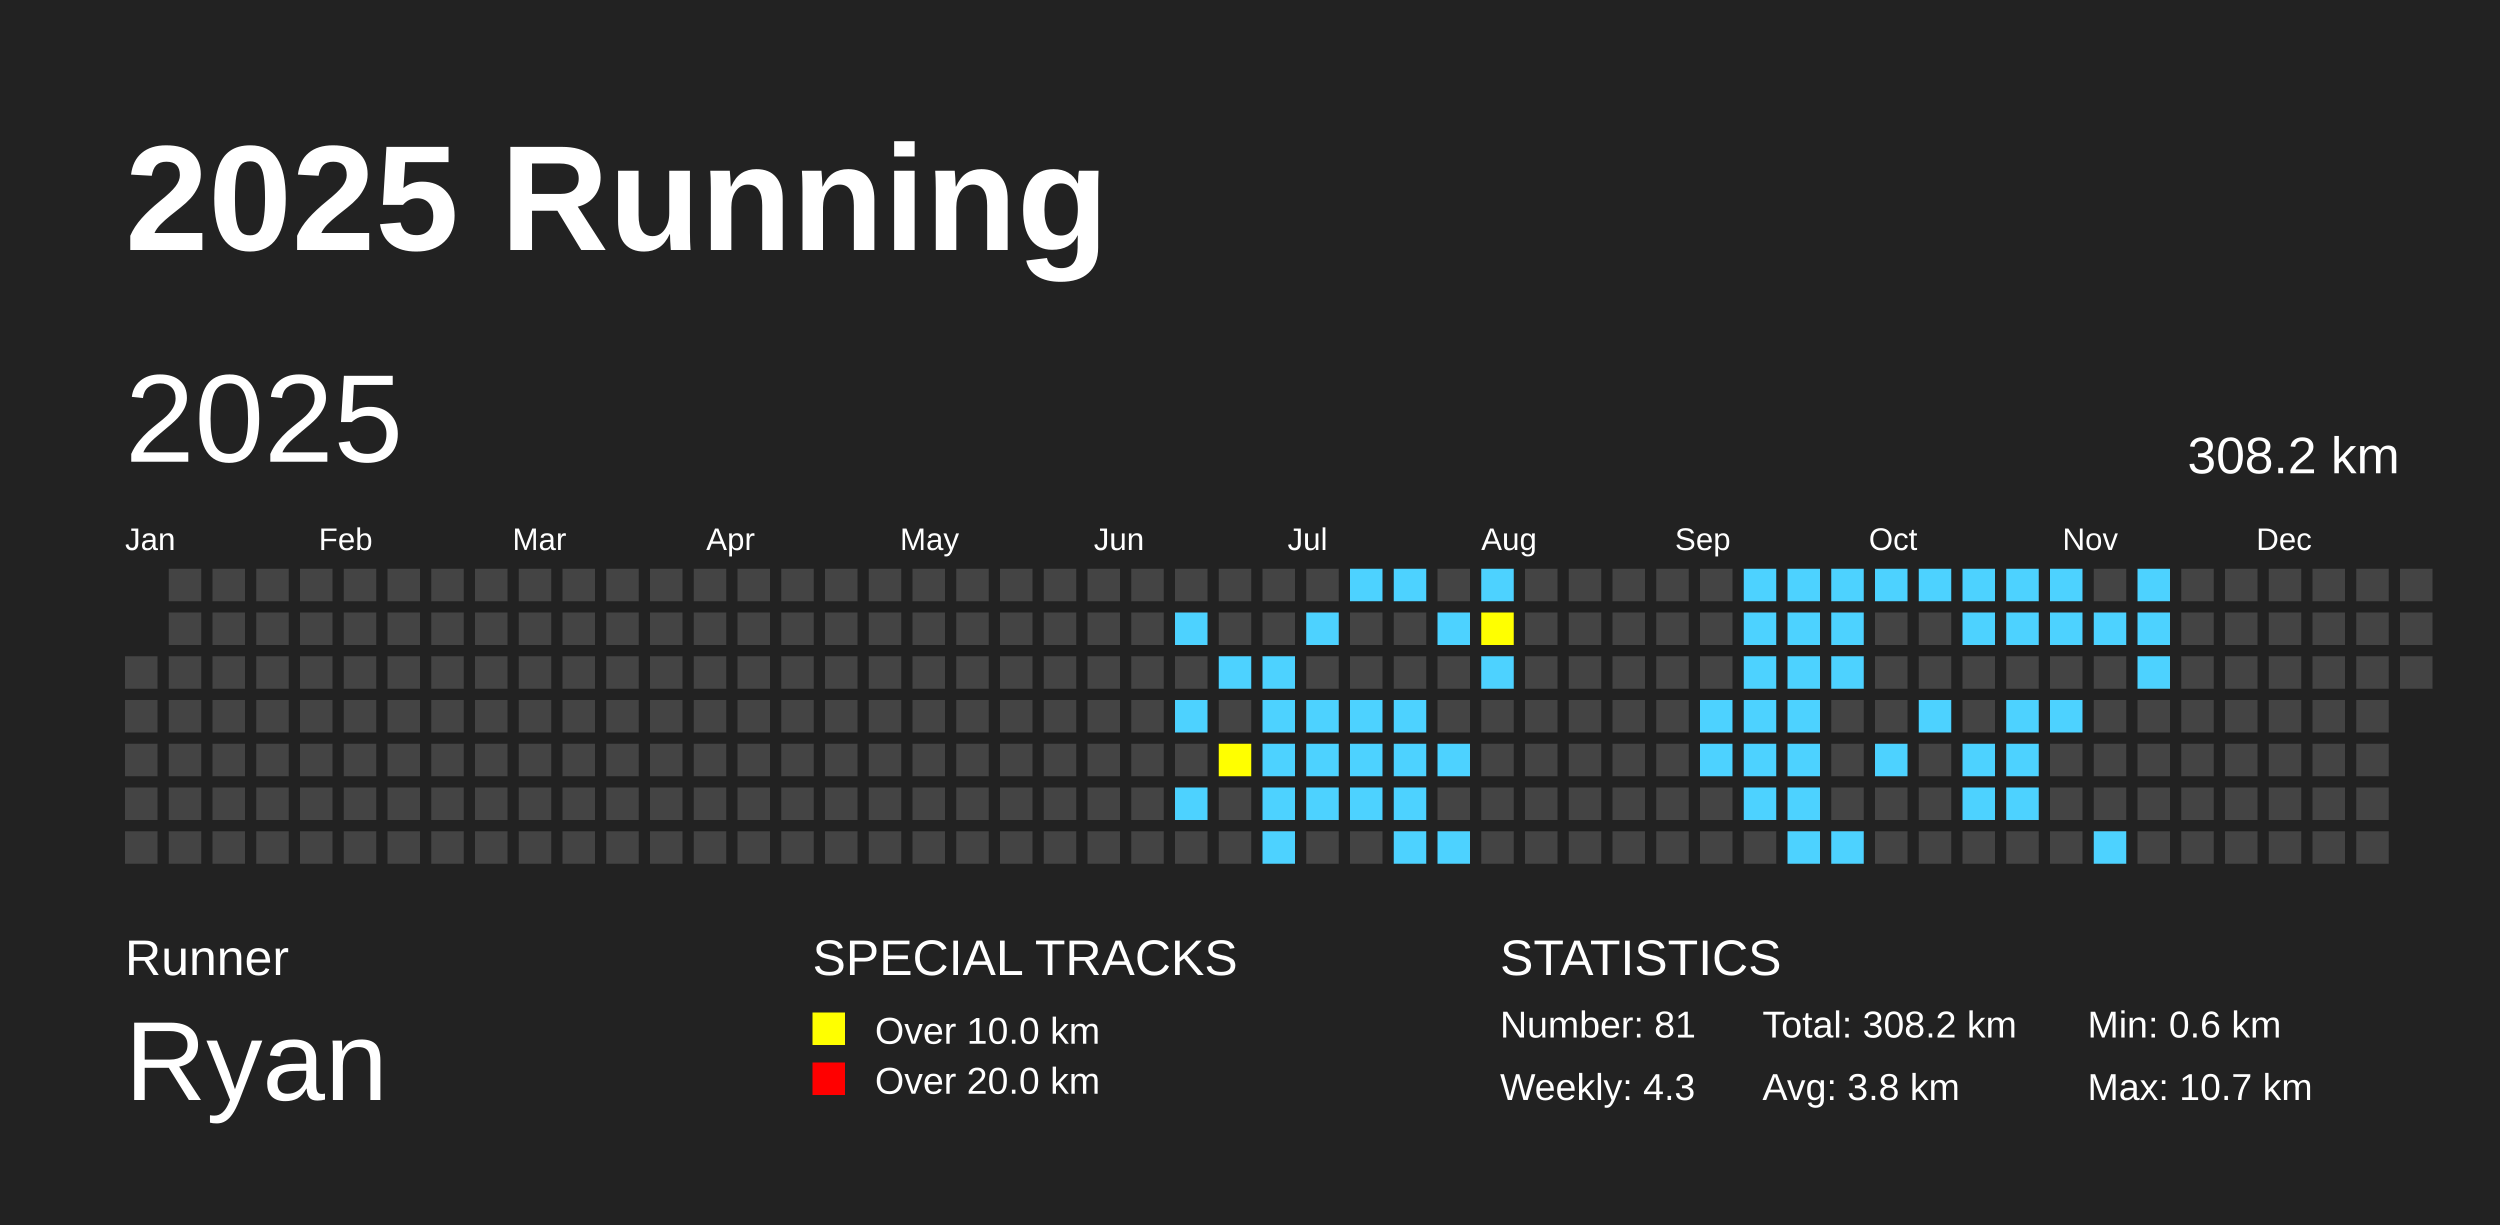
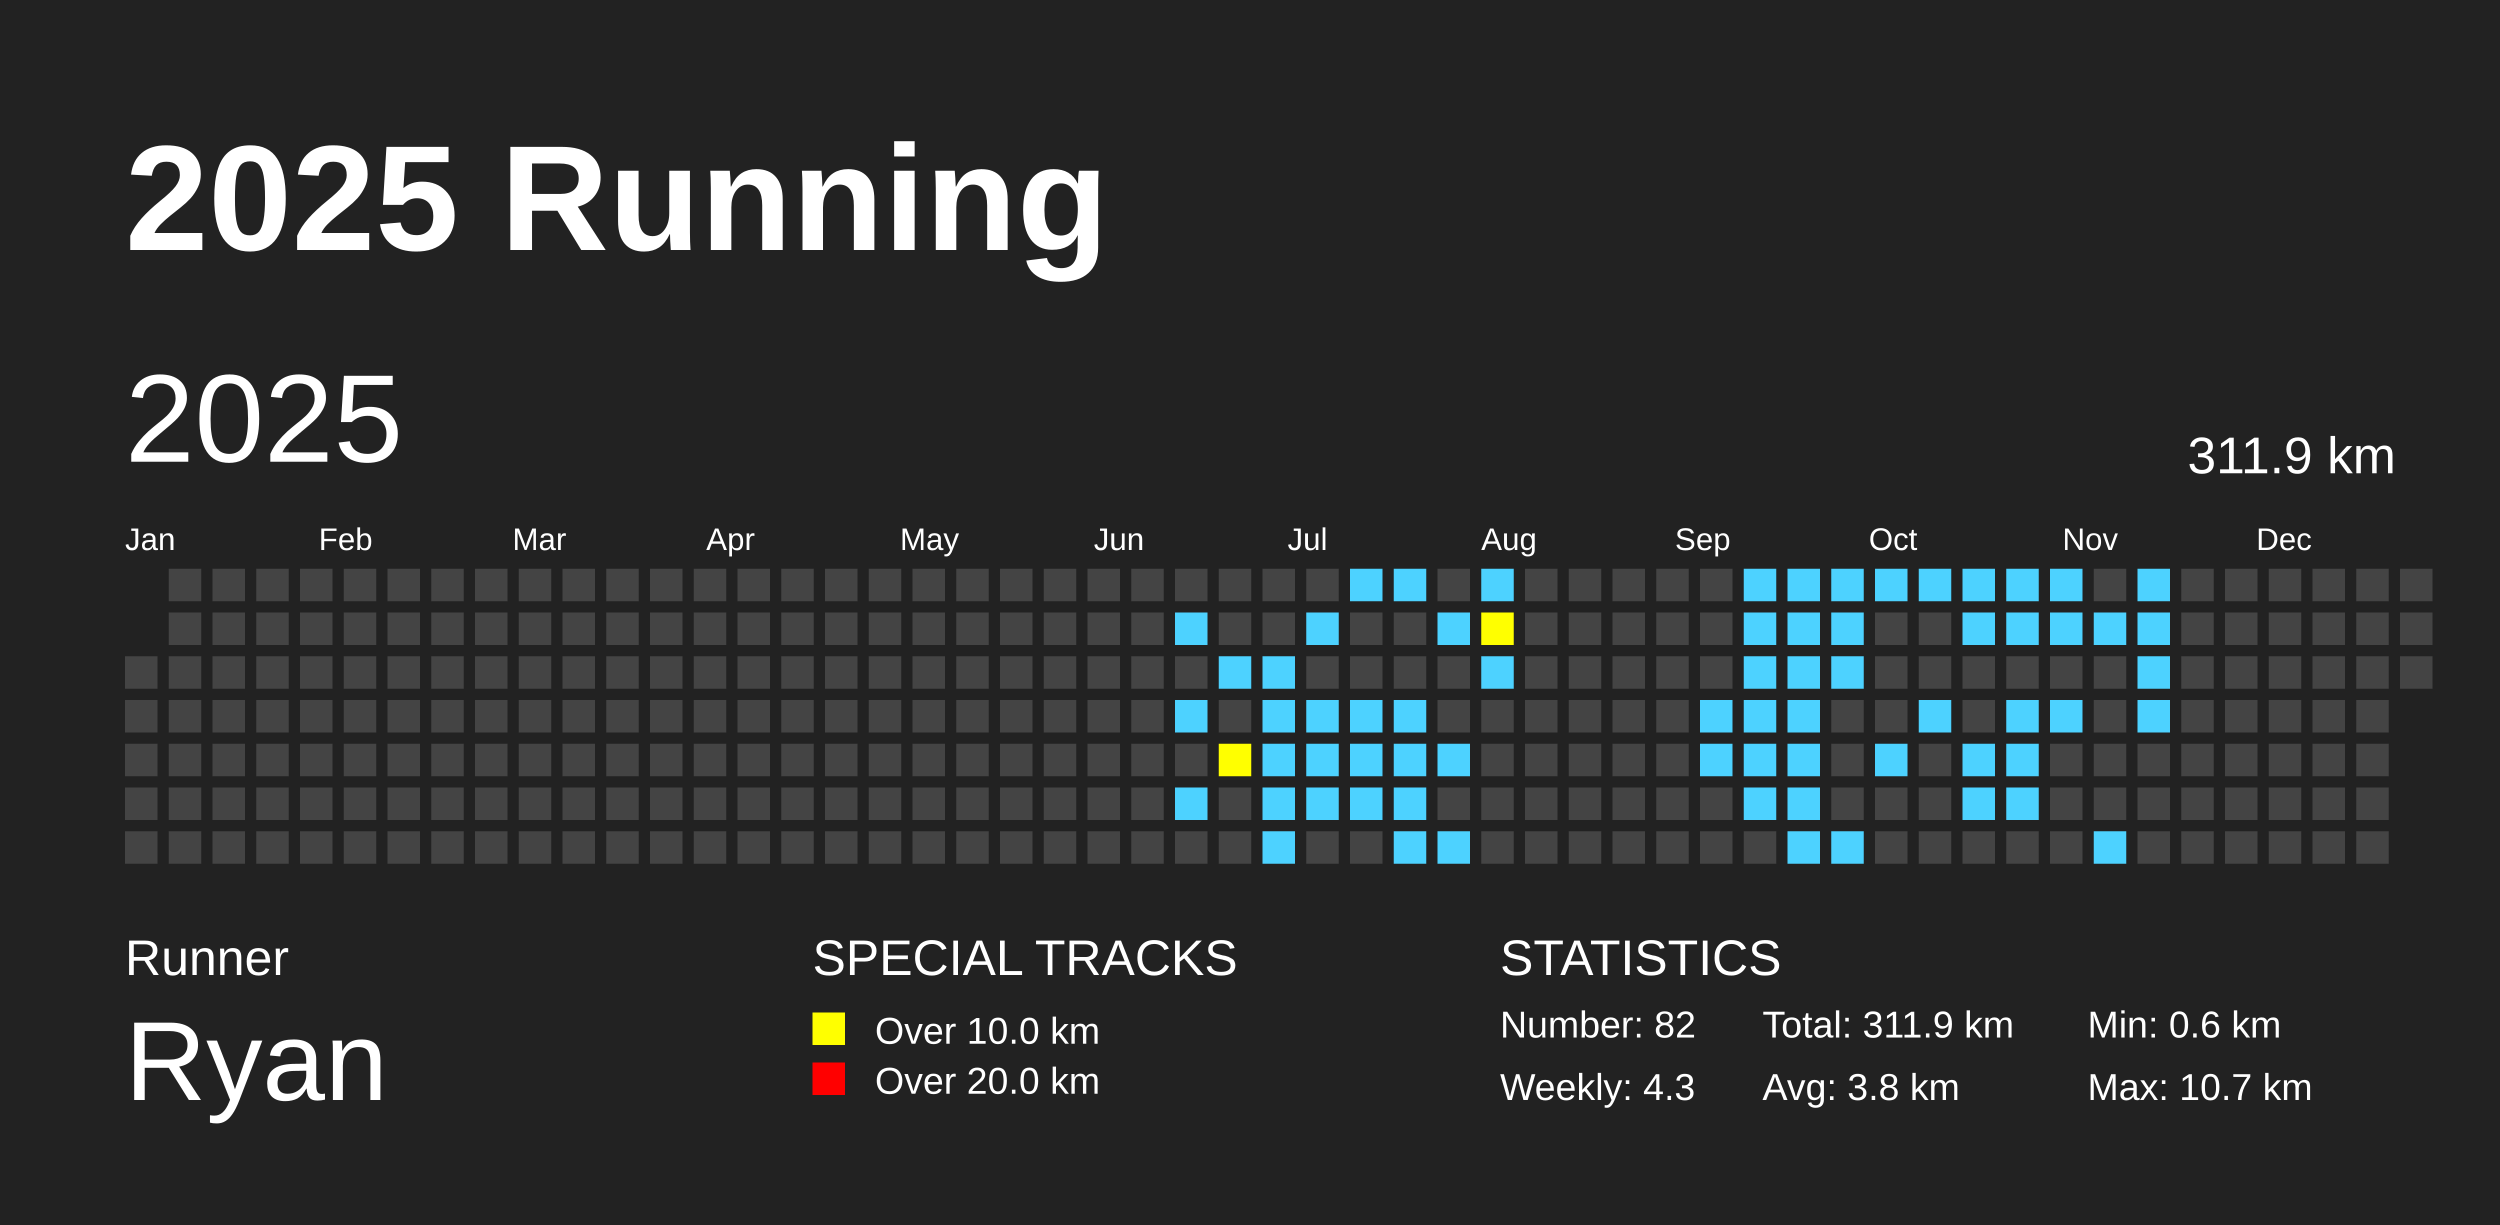
<svg xmlns="http://www.w3.org/2000/svg" baseProfile="full" height="98mm" version="1.1" viewBox="0,0,200,98" width="200mm">
  <defs />
  <rect fill="#222222" height="98" width="200" x="0" y="0" />
  <text fill="#FFFFFF" style="font-size:12px; font-family:Arial; font-weight:bold;" x="10" y="20">2025 Running</text>
  <text fill="#FFFFFF" style="font-size:4px; font-family:Arial" x="10" y="78">Runner</text>
  <text fill="#FFFFFF" style="font-size:9px; font-family:Arial" x="10" y="88">Ryan</text>
  <text fill="#FFFFFF" style="font-size:4px; font-family:Arial" x="65" y="78">SPECIAL TRACKS</text>
  <rect fill="yellow" height="2.6" width="2.6" x="65" y="81" />
  <text fill="#FFFFFF" style="font-size:3px; font-family:Arial" x="70" y="83.5">Over 10.0 km</text>
  <rect fill="red" height="2.6" width="2.6" x="65" y="85" />
  <text fill="#FFFFFF" style="font-size:3px; font-family:Arial" x="70" y="87.5">Over 20.0 km</text>
  <text fill="#FFFFFF" style="font-size:4px; font-family:Arial" x="120" y="78">STATISTICS</text>
-   <text fill="#FFFFFF" style="font-size:3px; font-family:Arial" x="120" y="83">Number: 81</text>
+   <text fill="#FFFFFF" style="font-size:3px; font-family:Arial" x="120" y="83">Number: 82</text>
  <text fill="#FFFFFF" style="font-size:3px; font-family:Arial" x="120" y="88">Weekly: 4.3</text>
-   <text fill="#FFFFFF" style="font-size:3px; font-family:Arial" x="141" y="83">Total: 308.2 km</text>
+   <text fill="#FFFFFF" style="font-size:3px; font-family:Arial" x="141" y="83">Total: 311.9 km</text>
  <text fill="#FFFFFF" style="font-size:3px; font-family:Arial" x="141" y="88">Avg: 3.8 km</text>
  <text fill="#FFFFFF" style="font-size:3px; font-family:Arial" x="167" y="83">Min: 0.6 km</text>
  <text fill="#FFFFFF" style="font-size:3px; font-family:Arial" x="167" y="88">Max: 10.7 km</text>
  <text dominant-baseline="hanging" fill="#FFFFFF" style="font-size:10.0px; font-family:Arial;" x="10" y="30">2025</text>
-   <text dominant-baseline="hanging" fill="#FFFFFF" style="font-size:4.125px; font-family:Arial;" x="175" y="35">308.2 km</text>
+   <text dominant-baseline="hanging" fill="#FFFFFF" style="font-size:4.125px; font-family:Arial;" x="175" y="35">311.9 km</text>
  <text fill="#FFFFFF" style="font-size:2.5px; font-family:Arial" x="10.0" y="44">Jan</text>
  <text fill="#FFFFFF" style="font-size:2.5px; font-family:Arial" x="25.5" y="44">Feb</text>
  <text fill="#FFFFFF" style="font-size:2.5px; font-family:Arial" x="41.0" y="44">Mar</text>
  <text fill="#FFFFFF" style="font-size:2.5px; font-family:Arial" x="56.5" y="44">Apr</text>
  <text fill="#FFFFFF" style="font-size:2.5px; font-family:Arial" x="72.0" y="44">May</text>
  <text fill="#FFFFFF" style="font-size:2.5px; font-family:Arial" x="87.5" y="44">Jun</text>
  <text fill="#FFFFFF" style="font-size:2.5px; font-family:Arial" x="103.0" y="44">Jul</text>
  <text fill="#FFFFFF" style="font-size:2.5px; font-family:Arial" x="118.5" y="44">Aug</text>
  <text fill="#FFFFFF" style="font-size:2.5px; font-family:Arial" x="134.0" y="44">Sep</text>
  <text fill="#FFFFFF" style="font-size:2.5px; font-family:Arial" x="149.5" y="44">Oct</text>
  <text fill="#FFFFFF" style="font-size:2.5px; font-family:Arial" x="165.0" y="44">Nov</text>
  <text fill="#FFFFFF" style="font-size:2.5px; font-family:Arial" x="180.5" y="44">Dec</text>
  <rect fill="#444444" height="2.6" width="2.6" x="10.0" y="52.5" />
  <rect fill="#444444" height="2.6" width="2.6" x="10.0" y="56.0" />
  <rect fill="#444444" height="2.6" width="2.6" x="10.0" y="59.5" />
  <rect fill="#444444" height="2.6" width="2.6" x="10.0" y="63.0" />
  <rect fill="#444444" height="2.6" width="2.6" x="10.0" y="66.5" />
  <rect fill="#444444" height="2.6" width="2.6" x="13.5" y="45.5" />
  <rect fill="#444444" height="2.6" width="2.6" x="13.5" y="49.0" />
  <rect fill="#444444" height="2.6" width="2.6" x="13.5" y="52.5" />
  <rect fill="#444444" height="2.6" width="2.6" x="13.5" y="56.0" />
  <rect fill="#444444" height="2.6" width="2.6" x="13.5" y="59.5" />
  <rect fill="#444444" height="2.6" width="2.6" x="13.5" y="63.0" />
  <rect fill="#444444" height="2.6" width="2.6" x="13.5" y="66.5" />
  <rect fill="#444444" height="2.6" width="2.6" x="17.0" y="45.5" />
  <rect fill="#444444" height="2.6" width="2.6" x="17.0" y="49.0" />
  <rect fill="#444444" height="2.6" width="2.6" x="17.0" y="52.5" />
  <rect fill="#444444" height="2.6" width="2.6" x="17.0" y="56.0" />
  <rect fill="#444444" height="2.6" width="2.6" x="17.0" y="59.5" />
  <rect fill="#444444" height="2.6" width="2.6" x="17.0" y="63.0" />
  <rect fill="#444444" height="2.6" width="2.6" x="17.0" y="66.5" />
  <rect fill="#444444" height="2.6" width="2.6" x="20.5" y="45.5" />
  <rect fill="#444444" height="2.6" width="2.6" x="20.5" y="49.0" />
  <rect fill="#444444" height="2.6" width="2.6" x="20.5" y="52.5" />
  <rect fill="#444444" height="2.6" width="2.6" x="20.5" y="56.0" />
  <rect fill="#444444" height="2.6" width="2.6" x="20.5" y="59.5" />
  <rect fill="#444444" height="2.6" width="2.6" x="20.5" y="63.0" />
  <rect fill="#444444" height="2.6" width="2.6" x="20.5" y="66.5" />
  <rect fill="#444444" height="2.6" width="2.6" x="24.0" y="45.5" />
  <rect fill="#444444" height="2.6" width="2.6" x="24.0" y="49.0" />
  <rect fill="#444444" height="2.6" width="2.6" x="24.0" y="52.5" />
  <rect fill="#444444" height="2.6" width="2.6" x="24.0" y="56.0" />
  <rect fill="#444444" height="2.6" width="2.6" x="24.0" y="59.5" />
  <rect fill="#444444" height="2.6" width="2.6" x="24.0" y="63.0" />
  <rect fill="#444444" height="2.6" width="2.6" x="24.0" y="66.5" />
  <rect fill="#444444" height="2.6" width="2.6" x="27.5" y="45.5" />
  <rect fill="#444444" height="2.6" width="2.6" x="27.5" y="49.0" />
  <rect fill="#444444" height="2.6" width="2.6" x="27.5" y="52.5" />
  <rect fill="#444444" height="2.6" width="2.6" x="27.5" y="56.0" />
  <rect fill="#444444" height="2.6" width="2.6" x="27.5" y="59.5" />
  <rect fill="#444444" height="2.6" width="2.6" x="27.5" y="63.0" />
  <rect fill="#444444" height="2.6" width="2.6" x="27.5" y="66.5" />
  <rect fill="#444444" height="2.6" width="2.6" x="31.0" y="45.5" />
  <rect fill="#444444" height="2.6" width="2.6" x="31.0" y="49.0" />
  <rect fill="#444444" height="2.6" width="2.6" x="31.0" y="52.5" />
  <rect fill="#444444" height="2.6" width="2.6" x="31.0" y="56.0" />
  <rect fill="#444444" height="2.6" width="2.6" x="31.0" y="59.5" />
  <rect fill="#444444" height="2.6" width="2.6" x="31.0" y="63.0" />
  <rect fill="#444444" height="2.6" width="2.6" x="31.0" y="66.5" />
  <rect fill="#444444" height="2.6" width="2.6" x="34.5" y="45.5" />
  <rect fill="#444444" height="2.6" width="2.6" x="34.5" y="49.0" />
  <rect fill="#444444" height="2.6" width="2.6" x="34.5" y="52.5" />
  <rect fill="#444444" height="2.6" width="2.6" x="34.5" y="56.0" />
  <rect fill="#444444" height="2.6" width="2.6" x="34.5" y="59.5" />
  <rect fill="#444444" height="2.6" width="2.6" x="34.5" y="63.0" />
  <rect fill="#444444" height="2.6" width="2.6" x="34.5" y="66.5" />
  <rect fill="#444444" height="2.6" width="2.6" x="38.0" y="45.5" />
  <rect fill="#444444" height="2.6" width="2.6" x="38.0" y="49.0" />
  <rect fill="#444444" height="2.6" width="2.6" x="38.0" y="52.5" />
  <rect fill="#444444" height="2.6" width="2.6" x="38.0" y="56.0" />
  <rect fill="#444444" height="2.6" width="2.6" x="38.0" y="59.5" />
  <rect fill="#444444" height="2.6" width="2.6" x="38.0" y="63.0" />
  <rect fill="#444444" height="2.6" width="2.6" x="38.0" y="66.5" />
  <rect fill="#444444" height="2.6" width="2.6" x="41.5" y="45.5" />
  <rect fill="#444444" height="2.6" width="2.6" x="41.5" y="49.0" />
  <rect fill="#444444" height="2.6" width="2.6" x="41.5" y="52.5" />
  <rect fill="#444444" height="2.6" width="2.6" x="41.5" y="56.0" />
  <rect fill="#444444" height="2.6" width="2.6" x="41.5" y="59.5" />
  <rect fill="#444444" height="2.6" width="2.6" x="41.5" y="63.0" />
  <rect fill="#444444" height="2.6" width="2.6" x="41.5" y="66.5" />
  <rect fill="#444444" height="2.6" width="2.6" x="45.0" y="45.5" />
  <rect fill="#444444" height="2.6" width="2.6" x="45.0" y="49.0" />
  <rect fill="#444444" height="2.6" width="2.6" x="45.0" y="52.5" />
  <rect fill="#444444" height="2.6" width="2.6" x="45.0" y="56.0" />
  <rect fill="#444444" height="2.6" width="2.6" x="45.0" y="59.5" />
  <rect fill="#444444" height="2.6" width="2.6" x="45.0" y="63.0" />
  <rect fill="#444444" height="2.6" width="2.6" x="45.0" y="66.5" />
  <rect fill="#444444" height="2.6" width="2.6" x="48.5" y="45.5" />
  <rect fill="#444444" height="2.6" width="2.6" x="48.5" y="49.0" />
  <rect fill="#444444" height="2.6" width="2.6" x="48.5" y="52.5" />
  <rect fill="#444444" height="2.6" width="2.6" x="48.5" y="56.0" />
  <rect fill="#444444" height="2.6" width="2.6" x="48.5" y="59.5" />
  <rect fill="#444444" height="2.6" width="2.6" x="48.5" y="63.0" />
  <rect fill="#444444" height="2.6" width="2.6" x="48.5" y="66.5" />
  <rect fill="#444444" height="2.6" width="2.6" x="52.0" y="45.5" />
  <rect fill="#444444" height="2.6" width="2.6" x="52.0" y="49.0" />
  <rect fill="#444444" height="2.6" width="2.6" x="52.0" y="52.5" />
  <rect fill="#444444" height="2.6" width="2.6" x="52.0" y="56.0" />
  <rect fill="#444444" height="2.6" width="2.6" x="52.0" y="59.5" />
  <rect fill="#444444" height="2.6" width="2.6" x="52.0" y="63.0" />
  <rect fill="#444444" height="2.6" width="2.6" x="52.0" y="66.5" />
  <rect fill="#444444" height="2.6" width="2.6" x="55.5" y="45.5" />
  <rect fill="#444444" height="2.6" width="2.6" x="55.5" y="49.0" />
  <rect fill="#444444" height="2.6" width="2.6" x="55.5" y="52.5" />
  <rect fill="#444444" height="2.6" width="2.6" x="55.5" y="56.0" />
  <rect fill="#444444" height="2.6" width="2.6" x="55.5" y="59.5" />
  <rect fill="#444444" height="2.6" width="2.6" x="55.5" y="63.0" />
  <rect fill="#444444" height="2.6" width="2.6" x="55.5" y="66.5" />
  <rect fill="#444444" height="2.6" width="2.6" x="59.0" y="45.5" />
  <rect fill="#444444" height="2.6" width="2.6" x="59.0" y="49.0" />
  <rect fill="#444444" height="2.6" width="2.6" x="59.0" y="52.5" />
  <rect fill="#444444" height="2.6" width="2.6" x="59.0" y="56.0" />
  <rect fill="#444444" height="2.6" width="2.6" x="59.0" y="59.5" />
  <rect fill="#444444" height="2.6" width="2.6" x="59.0" y="63.0" />
  <rect fill="#444444" height="2.6" width="2.6" x="59.0" y="66.5" />
  <rect fill="#444444" height="2.6" width="2.6" x="62.5" y="45.5" />
  <rect fill="#444444" height="2.6" width="2.6" x="62.5" y="49.0" />
  <rect fill="#444444" height="2.6" width="2.6" x="62.5" y="52.5" />
  <rect fill="#444444" height="2.6" width="2.6" x="62.5" y="56.0" />
  <rect fill="#444444" height="2.6" width="2.6" x="62.5" y="59.5" />
  <rect fill="#444444" height="2.6" width="2.6" x="62.5" y="63.0" />
  <rect fill="#444444" height="2.6" width="2.6" x="62.5" y="66.5" />
  <rect fill="#444444" height="2.6" width="2.6" x="66.0" y="45.5" />
  <rect fill="#444444" height="2.6" width="2.6" x="66.0" y="49.0" />
  <rect fill="#444444" height="2.6" width="2.6" x="66.0" y="52.5" />
  <rect fill="#444444" height="2.6" width="2.6" x="66.0" y="56.0" />
  <rect fill="#444444" height="2.6" width="2.6" x="66.0" y="59.5" />
  <rect fill="#444444" height="2.6" width="2.6" x="66.0" y="63.0" />
  <rect fill="#444444" height="2.6" width="2.6" x="66.0" y="66.5" />
  <rect fill="#444444" height="2.6" width="2.6" x="69.5" y="45.5" />
  <rect fill="#444444" height="2.6" width="2.6" x="69.5" y="49.0" />
  <rect fill="#444444" height="2.6" width="2.6" x="69.5" y="52.5" />
  <rect fill="#444444" height="2.6" width="2.6" x="69.5" y="56.0" />
  <rect fill="#444444" height="2.6" width="2.6" x="69.5" y="59.5" />
  <rect fill="#444444" height="2.6" width="2.6" x="69.5" y="63.0" />
  <rect fill="#444444" height="2.6" width="2.6" x="69.5" y="66.5" />
  <rect fill="#444444" height="2.6" width="2.6" x="73.0" y="45.5" />
  <rect fill="#444444" height="2.6" width="2.6" x="73.0" y="49.0" />
  <rect fill="#444444" height="2.6" width="2.6" x="73.0" y="52.5" />
  <rect fill="#444444" height="2.6" width="2.6" x="73.0" y="56.0" />
  <rect fill="#444444" height="2.6" width="2.6" x="73.0" y="59.5" />
  <rect fill="#444444" height="2.6" width="2.6" x="73.0" y="63.0" />
  <rect fill="#444444" height="2.6" width="2.6" x="73.0" y="66.5" />
  <rect fill="#444444" height="2.6" width="2.6" x="76.5" y="45.5" />
  <rect fill="#444444" height="2.6" width="2.6" x="76.5" y="49.0" />
  <rect fill="#444444" height="2.6" width="2.6" x="76.5" y="52.5" />
  <rect fill="#444444" height="2.6" width="2.6" x="76.5" y="56.0" />
  <rect fill="#444444" height="2.6" width="2.6" x="76.5" y="59.5" />
  <rect fill="#444444" height="2.6" width="2.6" x="76.5" y="63.0" />
  <rect fill="#444444" height="2.6" width="2.6" x="76.5" y="66.5" />
  <rect fill="#444444" height="2.6" width="2.6" x="80.0" y="45.5" />
  <rect fill="#444444" height="2.6" width="2.6" x="80.0" y="49.0" />
  <rect fill="#444444" height="2.6" width="2.6" x="80.0" y="52.5" />
  <rect fill="#444444" height="2.6" width="2.6" x="80.0" y="56.0" />
  <rect fill="#444444" height="2.6" width="2.6" x="80.0" y="59.5" />
  <rect fill="#444444" height="2.6" width="2.6" x="80.0" y="63.0" />
  <rect fill="#444444" height="2.6" width="2.6" x="80.0" y="66.5" />
  <rect fill="#444444" height="2.6" width="2.6" x="83.5" y="45.5" />
  <rect fill="#444444" height="2.6" width="2.6" x="83.5" y="49.0" />
  <rect fill="#444444" height="2.6" width="2.6" x="83.5" y="52.5" />
  <rect fill="#444444" height="2.6" width="2.6" x="83.5" y="56.0" />
  <rect fill="#444444" height="2.6" width="2.6" x="83.5" y="59.5" />
  <rect fill="#444444" height="2.6" width="2.6" x="83.5" y="63.0" />
  <rect fill="#444444" height="2.6" width="2.6" x="83.5" y="66.5" />
  <rect fill="#444444" height="2.6" width="2.6" x="87.0" y="45.5" />
  <rect fill="#444444" height="2.6" width="2.6" x="87.0" y="49.0" />
  <rect fill="#444444" height="2.6" width="2.6" x="87.0" y="52.5" />
  <rect fill="#444444" height="2.6" width="2.6" x="87.0" y="56.0" />
  <rect fill="#444444" height="2.6" width="2.6" x="87.0" y="59.5" />
  <rect fill="#444444" height="2.6" width="2.6" x="87.0" y="63.0" />
  <rect fill="#444444" height="2.6" width="2.6" x="87.0" y="66.5" />
  <rect fill="#444444" height="2.6" width="2.6" x="90.5" y="45.5" />
  <rect fill="#444444" height="2.6" width="2.6" x="90.5" y="49.0" />
  <rect fill="#444444" height="2.6" width="2.6" x="90.5" y="52.5" />
  <rect fill="#444444" height="2.6" width="2.6" x="90.5" y="56.0" />
  <rect fill="#444444" height="2.6" width="2.6" x="90.5" y="59.5" />
  <rect fill="#444444" height="2.6" width="2.6" x="90.5" y="63.0" />
  <rect fill="#444444" height="2.6" width="2.6" x="90.5" y="66.5" />
  <rect fill="#444444" height="2.6" width="2.6" x="94.0" y="45.5" />
  <rect fill="#4DD2FF" height="2.6" width="2.6" x="94.0" y="49.0" />
  <rect fill="#444444" height="2.6" width="2.6" x="94.0" y="52.5" />
  <rect fill="#4DD2FF" height="2.6" width="2.6" x="94.0" y="56.0" />
  <rect fill="#444444" height="2.6" width="2.6" x="94.0" y="59.5" />
  <rect fill="#4DD2FF" height="2.6" width="2.6" x="94.0" y="63.0" />
  <rect fill="#444444" height="2.6" width="2.6" x="94.0" y="66.5" />
  <rect fill="#444444" height="2.6" width="2.6" x="97.5" y="45.5" />
  <rect fill="#444444" height="2.6" width="2.6" x="97.5" y="49.0" />
  <rect fill="#4DD2FF" height="2.6" width="2.6" x="97.5" y="52.5" />
  <rect fill="#444444" height="2.6" width="2.6" x="97.5" y="56.0" />
  <rect fill="yellow" height="2.6" width="2.6" x="97.5" y="59.5" />
  <rect fill="#444444" height="2.6" width="2.6" x="97.5" y="63.0" />
  <rect fill="#444444" height="2.6" width="2.6" x="97.5" y="66.5" />
  <rect fill="#444444" height="2.6" width="2.6" x="101.0" y="45.5" />
  <rect fill="#444444" height="2.6" width="2.6" x="101.0" y="49.0" />
  <rect fill="#4DD2FF" height="2.6" width="2.6" x="101.0" y="52.5" />
  <rect fill="#4DD2FF" height="2.6" width="2.6" x="101.0" y="56.0" />
  <rect fill="#4DD2FF" height="2.6" width="2.6" x="101.0" y="59.5" />
  <rect fill="#4DD2FF" height="2.6" width="2.6" x="101.0" y="63.0" />
  <rect fill="#4DD2FF" height="2.6" width="2.6" x="101.0" y="66.5" />
  <rect fill="#444444" height="2.6" width="2.6" x="104.5" y="45.5" />
  <rect fill="#4DD2FF" height="2.6" width="2.6" x="104.5" y="49.0" />
  <rect fill="#444444" height="2.6" width="2.6" x="104.5" y="52.5" />
  <rect fill="#4DD2FF" height="2.6" width="2.6" x="104.5" y="56.0" />
  <rect fill="#4DD2FF" height="2.6" width="2.6" x="104.5" y="59.5" />
  <rect fill="#4DD2FF" height="2.6" width="2.6" x="104.5" y="63.0" />
  <rect fill="#444444" height="2.6" width="2.6" x="104.5" y="66.5" />
  <rect fill="#4DD2FF" height="2.6" width="2.6" x="108.0" y="45.5" />
  <rect fill="#444444" height="2.6" width="2.6" x="108.0" y="49.0" />
  <rect fill="#444444" height="2.6" width="2.6" x="108.0" y="52.5" />
  <rect fill="#4DD2FF" height="2.6" width="2.6" x="108.0" y="56.0" />
  <rect fill="#4DD2FF" height="2.6" width="2.6" x="108.0" y="59.5" />
  <rect fill="#4DD2FF" height="2.6" width="2.6" x="108.0" y="63.0" />
  <rect fill="#444444" height="2.6" width="2.6" x="108.0" y="66.5" />
  <rect fill="#4DD2FF" height="2.6" width="2.6" x="111.5" y="45.5" />
  <rect fill="#444444" height="2.6" width="2.6" x="111.5" y="49.0" />
  <rect fill="#444444" height="2.6" width="2.6" x="111.5" y="52.5" />
  <rect fill="#4DD2FF" height="2.6" width="2.6" x="111.5" y="56.0" />
  <rect fill="#4DD2FF" height="2.6" width="2.6" x="111.5" y="59.5" />
  <rect fill="#4DD2FF" height="2.6" width="2.6" x="111.5" y="63.0" />
  <rect fill="#4DD2FF" height="2.6" width="2.6" x="111.5" y="66.5" />
  <rect fill="#444444" height="2.6" width="2.6" x="115.0" y="45.5" />
  <rect fill="#4DD2FF" height="2.6" width="2.6" x="115.0" y="49.0" />
  <rect fill="#444444" height="2.6" width="2.6" x="115.0" y="52.5" />
  <rect fill="#444444" height="2.6" width="2.6" x="115.0" y="56.0" />
  <rect fill="#4DD2FF" height="2.6" width="2.6" x="115.0" y="59.5" />
  <rect fill="#444444" height="2.6" width="2.6" x="115.0" y="63.0" />
  <rect fill="#4DD2FF" height="2.6" width="2.6" x="115.0" y="66.5" />
  <rect fill="#4DD2FF" height="2.6" width="2.6" x="118.5" y="45.5" />
  <rect fill="yellow" height="2.6" width="2.6" x="118.5" y="49.0" />
  <rect fill="#4DD2FF" height="2.6" width="2.6" x="118.5" y="52.5" />
  <rect fill="#444444" height="2.6" width="2.6" x="118.5" y="56.0" />
  <rect fill="#444444" height="2.6" width="2.6" x="118.5" y="59.5" />
  <rect fill="#444444" height="2.6" width="2.6" x="118.5" y="63.0" />
  <rect fill="#444444" height="2.6" width="2.6" x="118.5" y="66.5" />
  <rect fill="#444444" height="2.6" width="2.6" x="122.0" y="45.5" />
  <rect fill="#444444" height="2.6" width="2.6" x="122.0" y="49.0" />
  <rect fill="#444444" height="2.6" width="2.6" x="122.0" y="52.5" />
  <rect fill="#444444" height="2.6" width="2.6" x="122.0" y="56.0" />
  <rect fill="#444444" height="2.6" width="2.6" x="122.0" y="59.5" />
  <rect fill="#444444" height="2.6" width="2.6" x="122.0" y="63.0" />
  <rect fill="#444444" height="2.6" width="2.6" x="122.0" y="66.5" />
  <rect fill="#444444" height="2.6" width="2.6" x="125.5" y="45.5" />
  <rect fill="#444444" height="2.6" width="2.6" x="125.5" y="49.0" />
  <rect fill="#444444" height="2.6" width="2.6" x="125.5" y="52.5" />
  <rect fill="#444444" height="2.6" width="2.6" x="125.5" y="56.0" />
  <rect fill="#444444" height="2.6" width="2.6" x="125.5" y="59.5" />
  <rect fill="#444444" height="2.6" width="2.6" x="125.5" y="63.0" />
  <rect fill="#444444" height="2.6" width="2.6" x="125.5" y="66.5" />
  <rect fill="#444444" height="2.6" width="2.6" x="129.0" y="45.5" />
  <rect fill="#444444" height="2.6" width="2.6" x="129.0" y="49.0" />
  <rect fill="#444444" height="2.6" width="2.6" x="129.0" y="52.5" />
  <rect fill="#444444" height="2.6" width="2.6" x="129.0" y="56.0" />
  <rect fill="#444444" height="2.6" width="2.6" x="129.0" y="59.5" />
  <rect fill="#444444" height="2.6" width="2.6" x="129.0" y="63.0" />
  <rect fill="#444444" height="2.6" width="2.6" x="129.0" y="66.5" />
  <rect fill="#444444" height="2.6" width="2.6" x="132.5" y="45.5" />
  <rect fill="#444444" height="2.6" width="2.6" x="132.5" y="49.0" />
  <rect fill="#444444" height="2.6" width="2.6" x="132.5" y="52.5" />
  <rect fill="#444444" height="2.6" width="2.6" x="132.5" y="56.0" />
  <rect fill="#444444" height="2.6" width="2.6" x="132.5" y="59.5" />
  <rect fill="#444444" height="2.6" width="2.6" x="132.5" y="63.0" />
  <rect fill="#444444" height="2.6" width="2.6" x="132.5" y="66.5" />
  <rect fill="#444444" height="2.6" width="2.6" x="136.0" y="45.5" />
  <rect fill="#444444" height="2.6" width="2.6" x="136.0" y="49.0" />
  <rect fill="#444444" height="2.6" width="2.6" x="136.0" y="52.5" />
  <rect fill="#4DD2FF" height="2.6" width="2.6" x="136.0" y="56.0" />
  <rect fill="#4DD2FF" height="2.6" width="2.6" x="136.0" y="59.5" />
  <rect fill="#444444" height="2.6" width="2.6" x="136.0" y="63.0" />
  <rect fill="#444444" height="2.6" width="2.6" x="136.0" y="66.5" />
  <rect fill="#4DD2FF" height="2.6" width="2.6" x="139.5" y="45.5" />
  <rect fill="#4DD2FF" height="2.6" width="2.6" x="139.5" y="49.0" />
  <rect fill="#4DD2FF" height="2.6" width="2.6" x="139.5" y="52.5" />
  <rect fill="#4DD2FF" height="2.6" width="2.6" x="139.5" y="56.0" />
  <rect fill="#4DD2FF" height="2.6" width="2.6" x="139.5" y="59.5" />
  <rect fill="#4DD2FF" height="2.6" width="2.6" x="139.5" y="63.0" />
  <rect fill="#444444" height="2.6" width="2.6" x="139.5" y="66.5" />
  <rect fill="#4DD2FF" height="2.6" width="2.6" x="143.0" y="45.5" />
  <rect fill="#4DD2FF" height="2.6" width="2.6" x="143.0" y="49.0" />
  <rect fill="#4DD2FF" height="2.6" width="2.6" x="143.0" y="52.5" />
  <rect fill="#4DD2FF" height="2.6" width="2.6" x="143.0" y="56.0" />
  <rect fill="#4DD2FF" height="2.6" width="2.6" x="143.0" y="59.5" />
  <rect fill="#4DD2FF" height="2.6" width="2.6" x="143.0" y="63.0" />
  <rect fill="#4DD2FF" height="2.6" width="2.6" x="143.0" y="66.5" />
  <rect fill="#4DD2FF" height="2.6" width="2.6" x="146.5" y="45.5" />
  <rect fill="#4DD2FF" height="2.6" width="2.6" x="146.5" y="49.0" />
  <rect fill="#4DD2FF" height="2.6" width="2.6" x="146.5" y="52.5" />
  <rect fill="#444444" height="2.6" width="2.6" x="146.5" y="56.0" />
  <rect fill="#444444" height="2.6" width="2.6" x="146.5" y="59.5" />
  <rect fill="#444444" height="2.6" width="2.6" x="146.5" y="63.0" />
  <rect fill="#4DD2FF" height="2.6" width="2.6" x="146.5" y="66.5" />
  <rect fill="#4DD2FF" height="2.6" width="2.6" x="150.0" y="45.5" />
  <rect fill="#444444" height="2.6" width="2.6" x="150.0" y="49.0" />
  <rect fill="#444444" height="2.6" width="2.6" x="150.0" y="52.5" />
  <rect fill="#444444" height="2.6" width="2.6" x="150.0" y="56.0" />
  <rect fill="#4DD2FF" height="2.6" width="2.6" x="150.0" y="59.5" />
  <rect fill="#444444" height="2.6" width="2.6" x="150.0" y="63.0" />
  <rect fill="#444444" height="2.6" width="2.6" x="150.0" y="66.5" />
  <rect fill="#4DD2FF" height="2.6" width="2.6" x="153.5" y="45.5" />
  <rect fill="#444444" height="2.6" width="2.6" x="153.5" y="49.0" />
  <rect fill="#444444" height="2.6" width="2.6" x="153.5" y="52.5" />
  <rect fill="#4DD2FF" height="2.6" width="2.6" x="153.5" y="56.0" />
  <rect fill="#444444" height="2.6" width="2.6" x="153.5" y="59.5" />
  <rect fill="#444444" height="2.6" width="2.6" x="153.5" y="63.0" />
  <rect fill="#444444" height="2.6" width="2.6" x="153.5" y="66.5" />
  <rect fill="#4DD2FF" height="2.6" width="2.6" x="157.0" y="45.5" />
  <rect fill="#4DD2FF" height="2.6" width="2.6" x="157.0" y="49.0" />
  <rect fill="#444444" height="2.6" width="2.6" x="157.0" y="52.5" />
  <rect fill="#444444" height="2.6" width="2.6" x="157.0" y="56.0" />
  <rect fill="#4DD2FF" height="2.6" width="2.6" x="157.0" y="59.5" />
  <rect fill="#4DD2FF" height="2.6" width="2.6" x="157.0" y="63.0" />
  <rect fill="#444444" height="2.6" width="2.6" x="157.0" y="66.5" />
  <rect fill="#4DD2FF" height="2.6" width="2.6" x="160.5" y="45.5" />
  <rect fill="#4DD2FF" height="2.6" width="2.6" x="160.5" y="49.0" />
  <rect fill="#444444" height="2.6" width="2.6" x="160.5" y="52.5" />
  <rect fill="#4DD2FF" height="2.6" width="2.6" x="160.5" y="56.0" />
  <rect fill="#4DD2FF" height="2.6" width="2.6" x="160.5" y="59.5" />
  <rect fill="#4DD2FF" height="2.6" width="2.6" x="160.5" y="63.0" />
  <rect fill="#444444" height="2.6" width="2.6" x="160.5" y="66.5" />
  <rect fill="#4DD2FF" height="2.6" width="2.6" x="164.0" y="45.5" />
  <rect fill="#4DD2FF" height="2.6" width="2.6" x="164.0" y="49.0" />
  <rect fill="#444444" height="2.6" width="2.6" x="164.0" y="52.5" />
  <rect fill="#4DD2FF" height="2.6" width="2.6" x="164.0" y="56.0" />
  <rect fill="#444444" height="2.6" width="2.6" x="164.0" y="59.5" />
  <rect fill="#444444" height="2.6" width="2.6" x="164.0" y="63.0" />
  <rect fill="#444444" height="2.6" width="2.6" x="164.0" y="66.5" />
  <rect fill="#444444" height="2.6" width="2.6" x="167.5" y="45.5" />
  <rect fill="#4DD2FF" height="2.6" width="2.6" x="167.5" y="49.0" />
  <rect fill="#444444" height="2.6" width="2.6" x="167.5" y="52.5" />
  <rect fill="#444444" height="2.6" width="2.6" x="167.5" y="56.0" />
  <rect fill="#444444" height="2.6" width="2.6" x="167.5" y="59.5" />
  <rect fill="#444444" height="2.6" width="2.6" x="167.5" y="63.0" />
  <rect fill="#4DD2FF" height="2.6" width="2.6" x="167.5" y="66.5" />
  <rect fill="#4DD2FF" height="2.6" width="2.6" x="171.0" y="45.5" />
  <rect fill="#4DD2FF" height="2.6" width="2.6" x="171.0" y="49.0" />
  <rect fill="#4DD2FF" height="2.6" width="2.6" x="171.0" y="52.5" />
-   <rect fill="#444444" height="2.6" width="2.6" x="171.0" y="56.0" />
+   <rect fill="#4DD2FF" height="2.6" width="2.6" x="171.0" y="56.0" />
  <rect fill="#444444" height="2.6" width="2.6" x="171.0" y="59.5" />
  <rect fill="#444444" height="2.6" width="2.6" x="171.0" y="63.0" />
  <rect fill="#444444" height="2.6" width="2.6" x="171.0" y="66.5" />
  <rect fill="#444444" height="2.6" width="2.6" x="174.5" y="45.5" />
  <rect fill="#444444" height="2.6" width="2.6" x="174.5" y="49.0" />
  <rect fill="#444444" height="2.6" width="2.6" x="174.5" y="52.5" />
  <rect fill="#444444" height="2.6" width="2.6" x="174.5" y="56.0" />
  <rect fill="#444444" height="2.6" width="2.6" x="174.5" y="59.5" />
  <rect fill="#444444" height="2.6" width="2.6" x="174.5" y="63.0" />
  <rect fill="#444444" height="2.6" width="2.6" x="174.5" y="66.5" />
  <rect fill="#444444" height="2.6" width="2.6" x="178.0" y="45.5" />
  <rect fill="#444444" height="2.6" width="2.6" x="178.0" y="49.0" />
  <rect fill="#444444" height="2.6" width="2.6" x="178.0" y="52.5" />
  <rect fill="#444444" height="2.6" width="2.6" x="178.0" y="56.0" />
  <rect fill="#444444" height="2.6" width="2.6" x="178.0" y="59.5" />
  <rect fill="#444444" height="2.6" width="2.6" x="178.0" y="63.0" />
  <rect fill="#444444" height="2.6" width="2.6" x="178.0" y="66.5" />
  <rect fill="#444444" height="2.6" width="2.6" x="181.5" y="45.5" />
  <rect fill="#444444" height="2.6" width="2.6" x="181.5" y="49.0" />
  <rect fill="#444444" height="2.6" width="2.6" x="181.5" y="52.5" />
  <rect fill="#444444" height="2.6" width="2.6" x="181.5" y="56.0" />
  <rect fill="#444444" height="2.6" width="2.6" x="181.5" y="59.5" />
  <rect fill="#444444" height="2.6" width="2.6" x="181.5" y="63.0" />
  <rect fill="#444444" height="2.6" width="2.6" x="181.5" y="66.5" />
  <rect fill="#444444" height="2.6" width="2.6" x="185.0" y="45.5" />
  <rect fill="#444444" height="2.6" width="2.6" x="185.0" y="49.0" />
  <rect fill="#444444" height="2.6" width="2.6" x="185.0" y="52.5" />
  <rect fill="#444444" height="2.6" width="2.6" x="185.0" y="56.0" />
  <rect fill="#444444" height="2.6" width="2.6" x="185.0" y="59.5" />
  <rect fill="#444444" height="2.6" width="2.6" x="185.0" y="63.0" />
  <rect fill="#444444" height="2.6" width="2.6" x="185.0" y="66.5" />
  <rect fill="#444444" height="2.6" width="2.6" x="188.5" y="45.5" />
  <rect fill="#444444" height="2.6" width="2.6" x="188.5" y="49.0" />
  <rect fill="#444444" height="2.6" width="2.6" x="188.5" y="52.5" />
  <rect fill="#444444" height="2.6" width="2.6" x="188.5" y="56.0" />
  <rect fill="#444444" height="2.6" width="2.6" x="188.5" y="59.5" />
  <rect fill="#444444" height="2.6" width="2.6" x="188.5" y="63.0" />
  <rect fill="#444444" height="2.6" width="2.6" x="188.5" y="66.5" />
  <rect fill="#444444" height="2.6" width="2.6" x="192.0" y="45.5" />
  <rect fill="#444444" height="2.6" width="2.6" x="192.0" y="49.0" />
  <rect fill="#444444" height="2.6" width="2.6" x="192.0" y="52.5" />
</svg>
